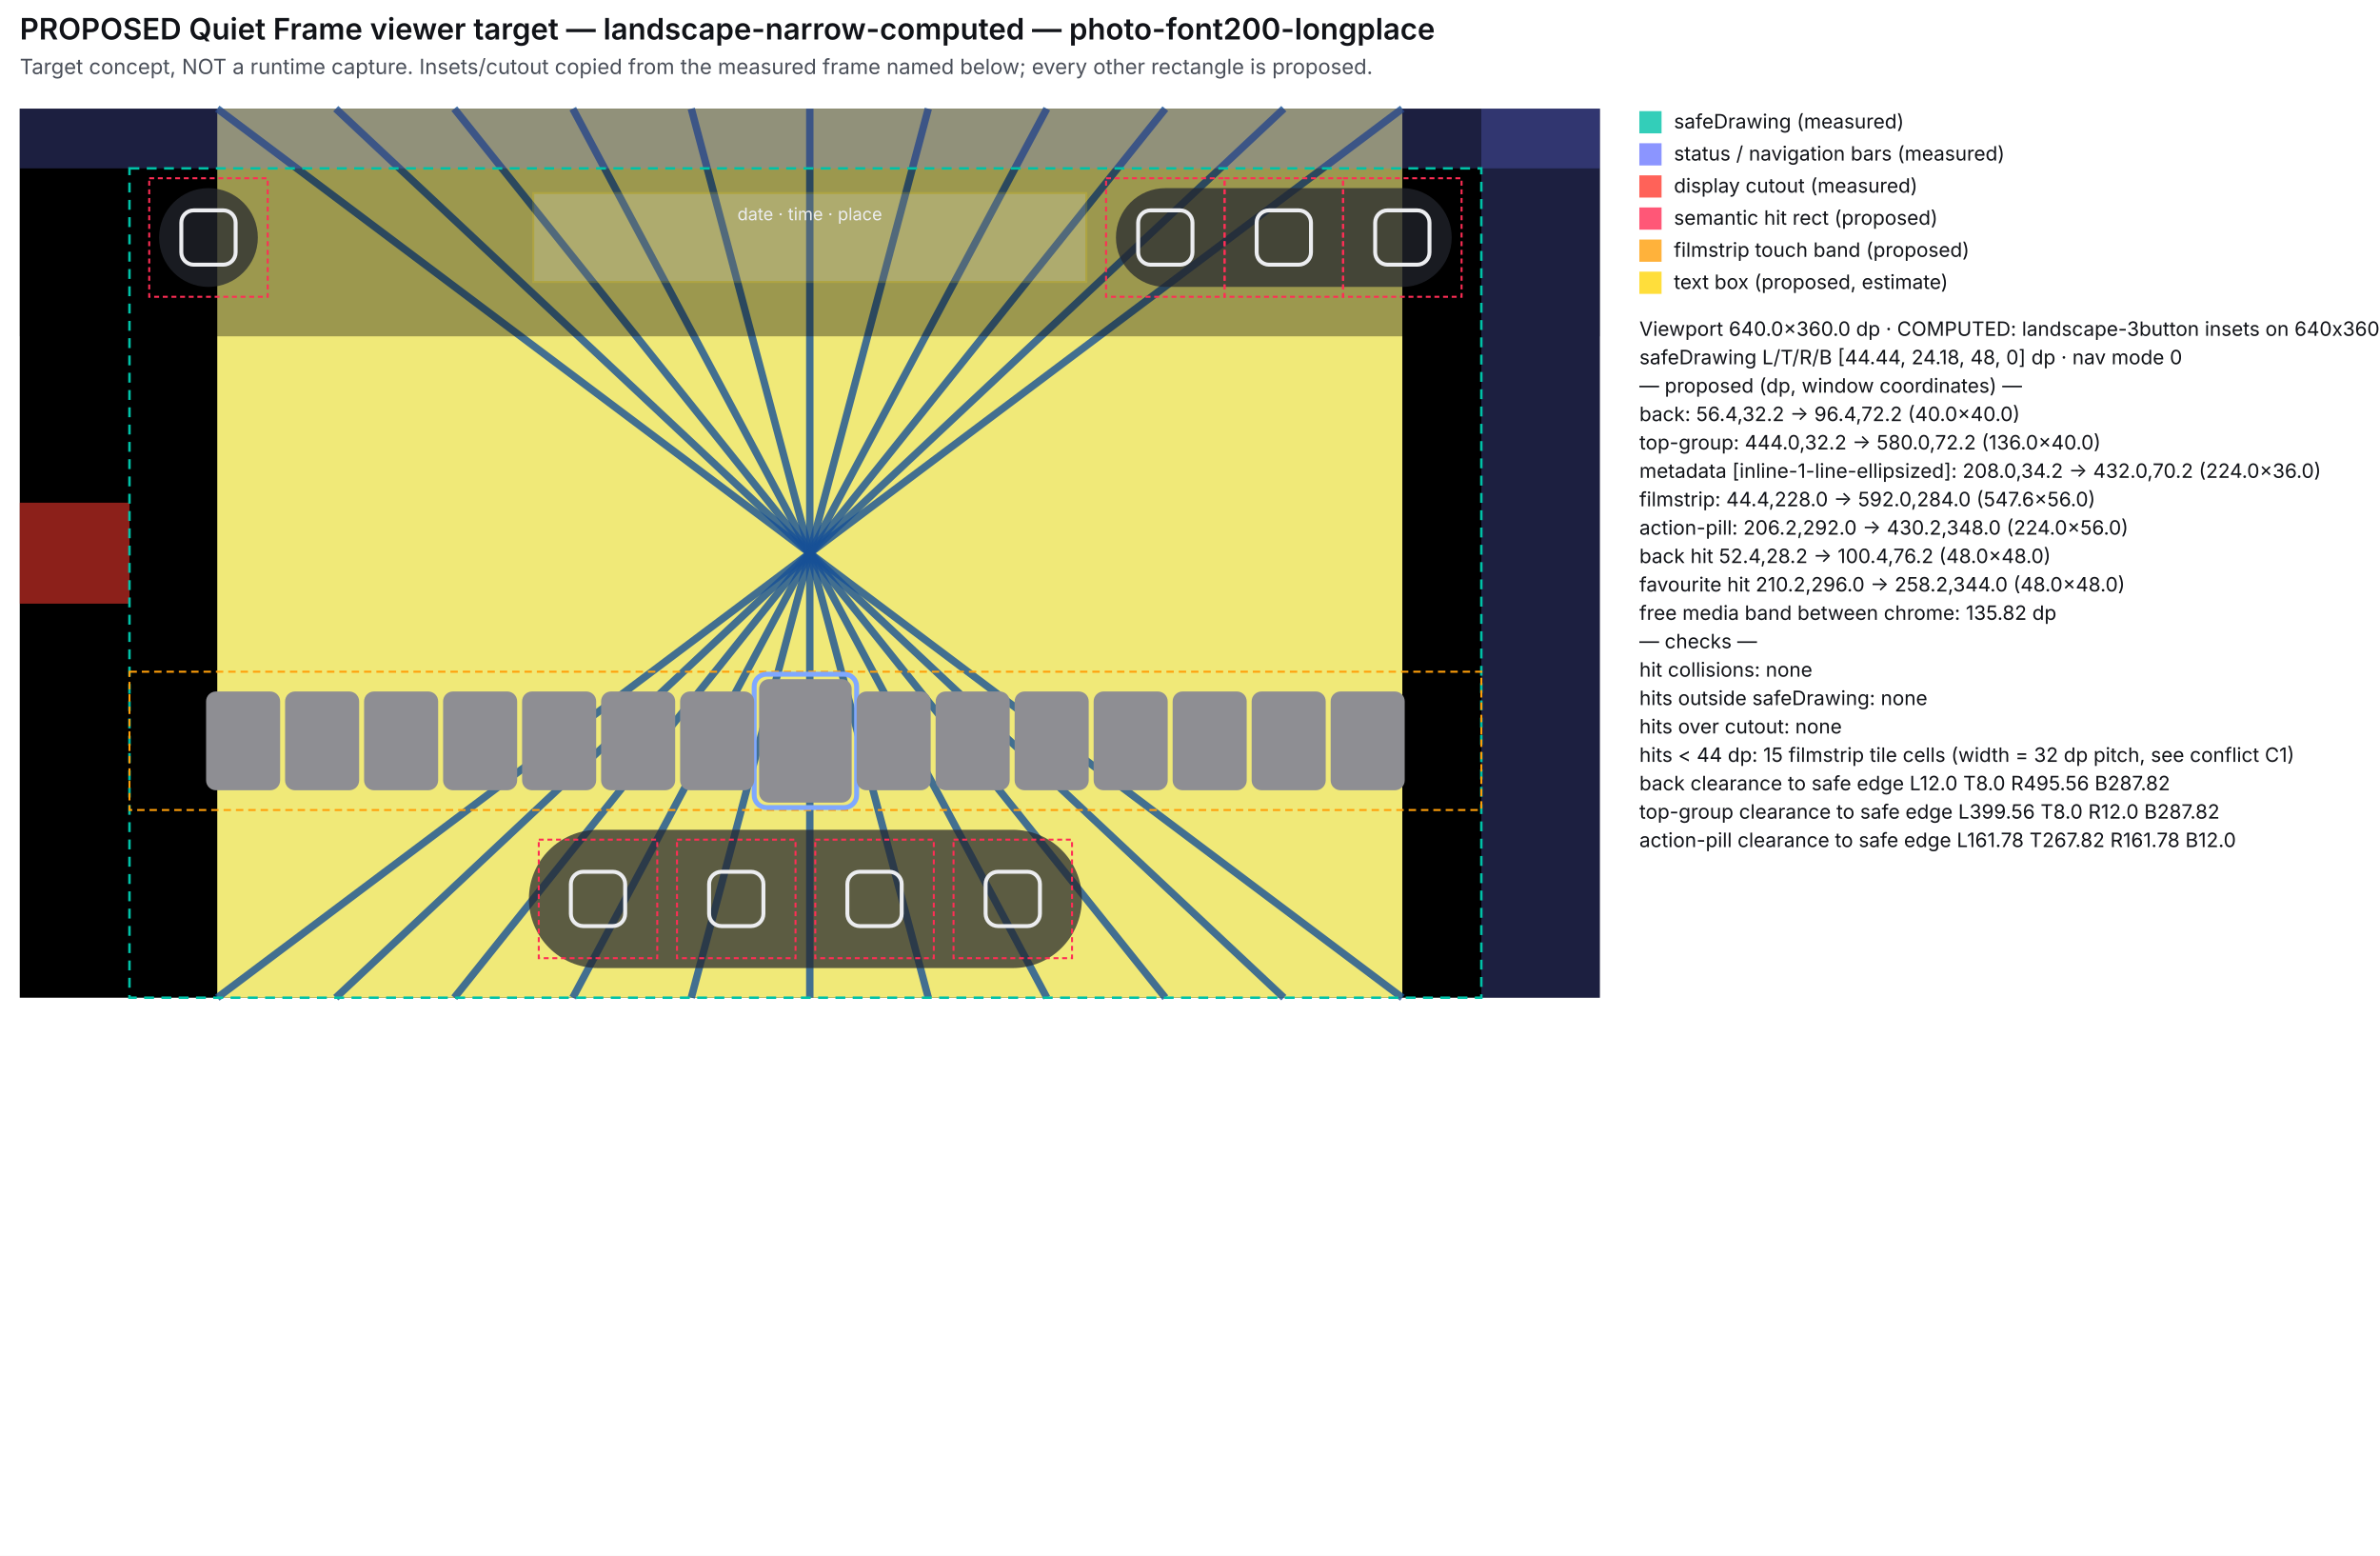
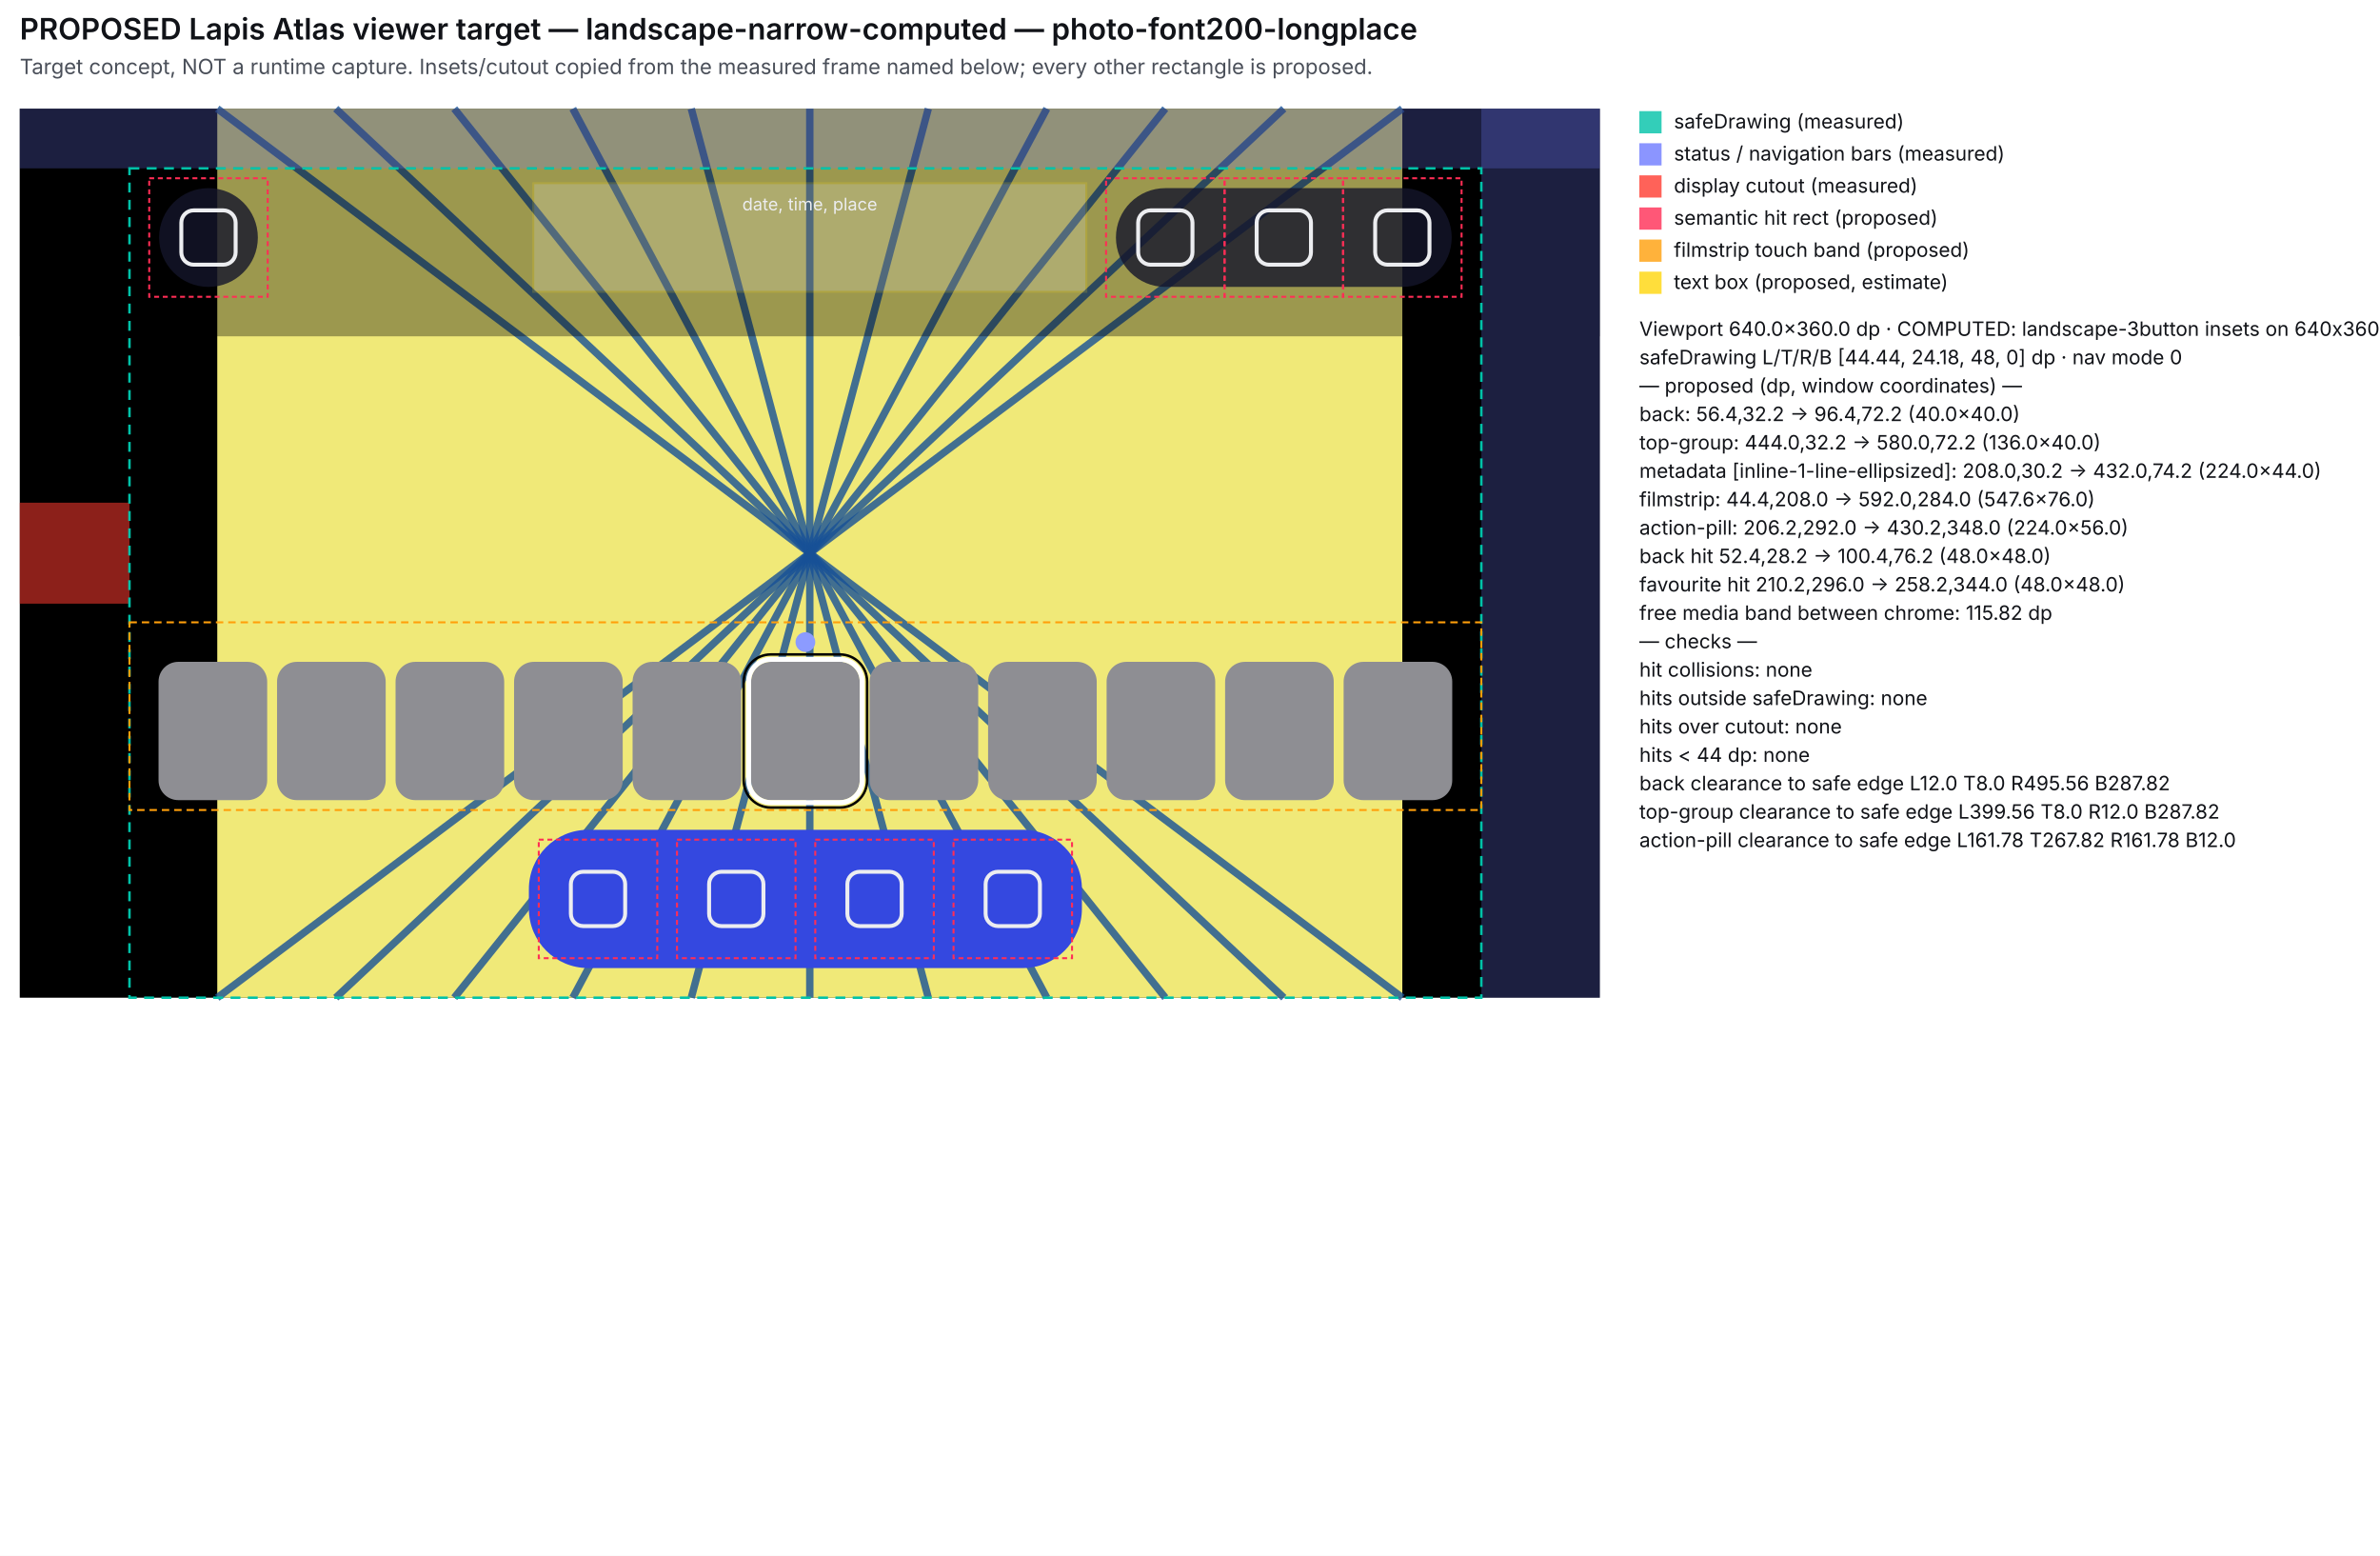
<svg xmlns="http://www.w3.org/2000/svg" viewBox="0 0 964.0 630.0" font-family="Inter, Arial, sans-serif" font-size="8">
  <rect width="964.0" height="630.0" fill="#FFFFFF" />
-   <text x="8" y="16" font-size="12" font-weight="600" fill="#111318">PROPOSED Quiet Frame viewer target — landscape-narrow-computed — photo-font200-longplace</text>
+   <text x="8" y="16" font-size="12" font-weight="600" fill="#111318">PROPOSED Lapis Atlas viewer target — landscape-narrow-computed — photo-font200-longplace</text>
  <text x="8" y="30" font-size="8.5" fill="#4A4F59">Target concept, NOT a runtime capture. Insets/cutout copied from the measured frame named below; every other rectangle is proposed.</text>
  <g transform="translate(8,44)">
    <rect width="640.0" height="360.0" fill="#000000" />
    <rect x="80.0" y="0.0" width="480.0" height="360.0" fill="#F0E978" />
    <line x1="80.0" y1="0.0" x2="560.0" y2="360.0" stroke="#165096" stroke-width="3" opacity="0.8" />
    <line x1="128.0" y1="0.0" x2="512.0" y2="360.0" stroke="#165096" stroke-width="3" opacity="0.8" />
    <line x1="176.0" y1="0.0" x2="464.0" y2="360.0" stroke="#165096" stroke-width="3" opacity="0.8" />
    <line x1="224.0" y1="0.0" x2="416.0" y2="360.0" stroke="#165096" stroke-width="3" opacity="0.8" />
    <line x1="272.0" y1="0.0" x2="368.0" y2="360.0" stroke="#165096" stroke-width="3" opacity="0.8" />
    <line x1="320.0" y1="0.0" x2="320.0" y2="360.0" stroke="#165096" stroke-width="3" opacity="0.8" />
    <line x1="368.0" y1="0.0" x2="272.0" y2="360.0" stroke="#165096" stroke-width="3" opacity="0.8" />
    <line x1="416.0" y1="0.0" x2="224.0" y2="360.0" stroke="#165096" stroke-width="3" opacity="0.8" />
    <line x1="464.0" y1="0.0" x2="176.0" y2="360.0" stroke="#165096" stroke-width="3" opacity="0.8" />
    <line x1="512.0" y1="0.0" x2="128.0" y2="360.0" stroke="#165096" stroke-width="3" opacity="0.8" />
    <line x1="560.0" y1="0.0" x2="80.0" y2="360.0" stroke="#165096" stroke-width="3" opacity="0.8" />
    <rect x="0" y="0" width="640.0" height="92.18" fill="#000" opacity="0.35" />
    <rect x="0" y="0" width="640.0" height="24.18" fill="#6E7BFF" opacity="0.25" />
    <rect x="592.0" y="0" width="48" height="360.0" fill="#6E7BFF" opacity="0.25" />
    <rect x="0.0" y="159.56" width="44.44" height="40.88" fill="#FF3B30" opacity="0.55" />
    <rect x="44.44" y="24.18" width="547.56" height="335.82" fill="none" stroke="#00C2A8" stroke-width="1" stroke-dasharray="4 3" />
-     <rect x="56.44" y="32.18" width="40.0" height="40.0" rx="20.0" fill="#23262E" opacity="0.72" />
+     <rect x="56.44" y="32.18" width="40.0" height="40.0" rx="20.0" fill="#14152A" opacity="0.8" />
    <rect x="65.44" y="41.18" width="22.0" height="22.0" rx="5" fill="none" stroke="#ECEDF0" stroke-width="1.6" />
    <rect x="52.44" y="28.18" width="48.0" height="48.0" fill="none" stroke="#FF2D55" stroke-width="0.8" stroke-dasharray="2 1.5" />
-     <rect x="444.0" y="32.18" width="136.0" height="40.0" rx="20.0" fill="#23262E" opacity="0.72" />
+     <rect x="444.0" y="32.18" width="136.0" height="40.0" rx="20.0" fill="#14152A" opacity="0.8" />
    <rect x="453.0" y="41.18" width="22.0" height="22.0" rx="5" fill="none" stroke="#ECEDF0" stroke-width="1.6" />
    <rect x="440.0" y="28.18" width="48.0" height="48.0" fill="none" stroke="#FF2D55" stroke-width="0.8" stroke-dasharray="2 1.5" />
    <rect x="501.0" y="41.18" width="22.0" height="22.0" rx="5" fill="none" stroke="#ECEDF0" stroke-width="1.6" />
    <rect x="488.0" y="28.18" width="48.0" height="48.0" fill="none" stroke="#FF2D55" stroke-width="0.8" stroke-dasharray="2 1.5" />
    <rect x="549.0" y="41.18" width="22.0" height="22.0" rx="5" fill="none" stroke="#ECEDF0" stroke-width="1.6" />
    <rect x="536.0" y="28.18" width="48.0" height="48.0" fill="none" stroke="#FF2D55" stroke-width="0.8" stroke-dasharray="2 1.5" />
-     <rect x="208.0" y="34.18" width="224.0" height="36.0" fill="#FFFFFF" opacity="0.18" stroke="#FFD60A" stroke-width="0.8" />
-     <text x="320.0" y="45.18" text-anchor="middle" fill="#ECEDF0" font-size="7">date · time · place</text>
-     <rect x="44.44" y="228.0" width="547.56" height="56.0" fill="none" stroke="#FF9F0A" stroke-width="0.8" stroke-dasharray="3 2" />
-     <rect x="299.47" y="231.0" width="37.5" height="50.0" rx="4" fill="#8E8E93" />
-     <rect x="297.47" y="229.0" width="41.5" height="54.0" rx="5" fill="none" stroke="#7FA8FF" stroke-width="2.0" />
-     <rect x="338.97" y="236.0" width="30.0" height="40.0" rx="4" fill="#8E8E93" />
-     <rect x="370.97" y="236.0" width="30.0" height="40.0" rx="4" fill="#8E8E93" />
-     <rect x="402.97" y="236.0" width="30.0" height="40.0" rx="4" fill="#8E8E93" />
-     <rect x="434.97" y="236.0" width="30.0" height="40.0" rx="4" fill="#8E8E93" />
-     <rect x="466.97" y="236.0" width="30.0" height="40.0" rx="4" fill="#8E8E93" />
-     <rect x="498.97" y="236.0" width="30.0" height="40.0" rx="4" fill="#8E8E93" />
-     <rect x="530.97" y="236.0" width="30.0" height="40.0" rx="4" fill="#8E8E93" />
-     <rect x="267.47" y="236.0" width="30.0" height="40.0" rx="4" fill="#8E8E93" />
-     <rect x="235.47" y="236.0" width="30.0" height="40.0" rx="4" fill="#8E8E93" />
-     <rect x="203.47" y="236.0" width="30.0" height="40.0" rx="4" fill="#8E8E93" />
-     <rect x="171.47" y="236.0" width="30.0" height="40.0" rx="4" fill="#8E8E93" />
-     <rect x="139.47" y="236.0" width="30.0" height="40.0" rx="4" fill="#8E8E93" />
-     <rect x="107.47" y="236.0" width="30.0" height="40.0" rx="4" fill="#8E8E93" />
-     <rect x="75.47" y="236.0" width="30.0" height="40.0" rx="4" fill="#8E8E93" />
-     <rect x="206.22" y="292.0" width="224.0" height="56.0" rx="28.0" fill="#23262E" opacity="0.72" />
+     <rect x="208.0" y="30.18" width="224.0" height="44.0" fill="#FFFFFF" opacity="0.18" stroke="#FFD60A" stroke-width="0.8" />
+     <text x="320.0" y="41.18" text-anchor="middle" fill="#ECEDF0" font-size="7">date, time, place</text>
+     <rect x="44.44" y="208.0" width="547.56" height="76.0" fill="none" stroke="#FF9F0A" stroke-width="0.8" stroke-dasharray="3 2" />
+     <rect x="296.22" y="224.0" width="44.0" height="56.0" rx="8.0" fill="#8E8E93" />
+     <rect x="293.22" y="221.0" width="50.0" height="62.0" rx="11.0" fill="none" stroke="#000" stroke-width="1.0" />
+     <rect x="295.22" y="223.0" width="46.0" height="58.0" rx="9.0" fill="none" stroke="#FFFFFF" stroke-width="2.0" />
+     <circle cx="318.22" cy="216.0" r="4.0" fill="#8C9BFF" />
+     <rect x="344.22" y="224.0" width="44.0" height="56.0" rx="8.0" fill="#8E8E93" />
+     <rect x="392.22" y="224.0" width="44.0" height="56.0" rx="8.0" fill="#8E8E93" />
+     <rect x="440.22" y="224.0" width="44.0" height="56.0" rx="8.0" fill="#8E8E93" />
+     <rect x="488.22" y="224.0" width="44.0" height="56.0" rx="8.0" fill="#8E8E93" />
+     <rect x="536.22" y="224.0" width="44.0" height="56.0" rx="8.0" fill="#8E8E93" />
+     <rect x="248.22" y="224.0" width="44.0" height="56.0" rx="8.0" fill="#8E8E93" />
+     <rect x="200.22" y="224.0" width="44.0" height="56.0" rx="8.0" fill="#8E8E93" />
+     <rect x="152.22" y="224.0" width="44.0" height="56.0" rx="8.0" fill="#8E8E93" />
+     <rect x="104.22" y="224.0" width="44.0" height="56.0" rx="8.0" fill="#8E8E93" />
+     <rect x="56.22" y="224.0" width="44.0" height="56.0" rx="8.0" fill="#8E8E93" />
+     <rect x="206.22" y="292.0" width="224.0" height="56.0" rx="24.0" fill="#3448E0" />
    <rect x="223.22" y="309.0" width="22.0" height="22.0" rx="5" fill="none" stroke="#ECEDF0" stroke-width="1.6" />
    <rect x="210.22" y="296.0" width="48.0" height="48.0" fill="none" stroke="#FF2D55" stroke-width="0.8" stroke-dasharray="2 1.5" />
    <rect x="279.22" y="309.0" width="22.0" height="22.0" rx="5" fill="none" stroke="#ECEDF0" stroke-width="1.6" />
    <rect x="266.22" y="296.0" width="48.0" height="48.0" fill="none" stroke="#FF2D55" stroke-width="0.8" stroke-dasharray="2 1.5" />
    <rect x="335.22" y="309.0" width="22.0" height="22.0" rx="5" fill="none" stroke="#ECEDF0" stroke-width="1.6" />
    <rect x="322.22" y="296.0" width="48.0" height="48.0" fill="none" stroke="#FF2D55" stroke-width="0.8" stroke-dasharray="2 1.5" />
    <rect x="391.22" y="309.0" width="22.0" height="22.0" rx="5" fill="none" stroke="#ECEDF0" stroke-width="1.6" />
    <rect x="378.22" y="296.0" width="48.0" height="48.0" fill="none" stroke="#FF2D55" stroke-width="0.8" stroke-dasharray="2 1.5" />
  </g>
  <defs>
    <pattern id="hatch" width="6" height="6" patternUnits="userSpaceOnUse" patternTransform="rotate(45)">
      <line x1="0" y1="0" x2="0" y2="6" stroke="#FF9F0A" stroke-width="2" />
    </pattern>
  </defs>
  <g font-size="8" fill="#111318">
    <rect x="664.0" y="45" width="9" height="9" fill="#00C2A8" opacity="0.8" />
    <text x="678.0" y="52">safeDrawing (measured)</text>
    <rect x="664.0" y="58" width="9" height="9" fill="#6E7BFF" opacity="0.8" />
    <text x="678.0" y="65">status / navigation bars (measured)</text>
    <rect x="664.0" y="71" width="9" height="9" fill="#FF3B30" opacity="0.8" />
    <text x="678.0" y="78">display cutout (measured)</text>
    <rect x="664.0" y="84" width="9" height="9" fill="#FF2D55" opacity="0.8" />
    <text x="678.0" y="91">semantic hit rect (proposed)</text>
    <rect x="664.0" y="97" width="9" height="9" fill="#FF9F0A" opacity="0.8" />
    <text x="678.0" y="104">filmstrip touch band (proposed)</text>
    <rect x="664.0" y="110" width="9" height="9" fill="#FFD60A" opacity="0.8" />
    <text x="678.0" y="117">text box (proposed, estimate)</text>
    <text x="664.0" y="136">Viewport 640.0×360.0 dp · COMPUTED: landscape-3button insets on 640x360 dp</text>
    <text x="664.0" y="147.5">safeDrawing L/T/R/B [44.44, 24.18, 48, 0] dp · nav mode 0</text>
    <text x="664.0" y="159.0">— proposed (dp, window coordinates) —</text>
    <text x="664.0" y="170.5">back: 56.4,32.2 → 96.4,72.2 (40.0×40.0)</text>
    <text x="664.0" y="182.0">top-group: 444.0,32.2 → 580.0,72.2 (136.0×40.0)</text>
-     <text x="664.0" y="193.5">metadata [inline-1-line-ellipsized]: 208.0,34.2 → 432.0,70.2 (224.0×36.0)</text>
-     <text x="664.0" y="205.0">filmstrip: 44.4,228.0 → 592.0,284.0 (547.6×56.0)</text>
+     <text x="664.0" y="193.5">metadata [inline-1-line-ellipsized]: 208.0,30.2 → 432.0,74.2 (224.0×44.0)</text>
+     <text x="664.0" y="205.0">filmstrip: 44.4,208.0 → 592.0,284.0 (547.6×76.0)</text>
    <text x="664.0" y="216.5">action-pill: 206.2,292.0 → 430.2,348.0 (224.0×56.0)</text>
    <text x="664.0" y="228.0">back hit 52.4,28.2 → 100.4,76.2 (48.0×48.0)</text>
    <text x="664.0" y="239.5">favourite hit 210.2,296.0 → 258.2,344.0 (48.0×48.0)</text>
-     <text x="664.0" y="251.0">free media band between chrome: 135.82 dp</text>
+     <text x="664.0" y="251.0">free media band between chrome: 115.82 dp</text>
    <text x="664.0" y="262.5">— checks —</text>
    <text x="664.0" y="274.0">hit collisions: none</text>
    <text x="664.0" y="285.5">hits outside safeDrawing: none</text>
    <text x="664.0" y="297.0">hits over cutout: none</text>
-     <text x="664.0" y="308.5">hits &lt; 44 dp: 15 filmstrip tile cells (width = 32 dp pitch, see conflict C1)</text>
+     <text x="664.0" y="308.5">hits &lt; 44 dp: none</text>
    <text x="664.0" y="320.0">back clearance to safe edge L12.0 T8.0 R495.56 B287.82</text>
    <text x="664.0" y="331.5">top-group clearance to safe edge L399.56 T8.0 R12.0 B287.82</text>
    <text x="664.0" y="343.0">action-pill clearance to safe edge L161.78 T267.82 R161.78 B12.0</text>
  </g>
</svg>
